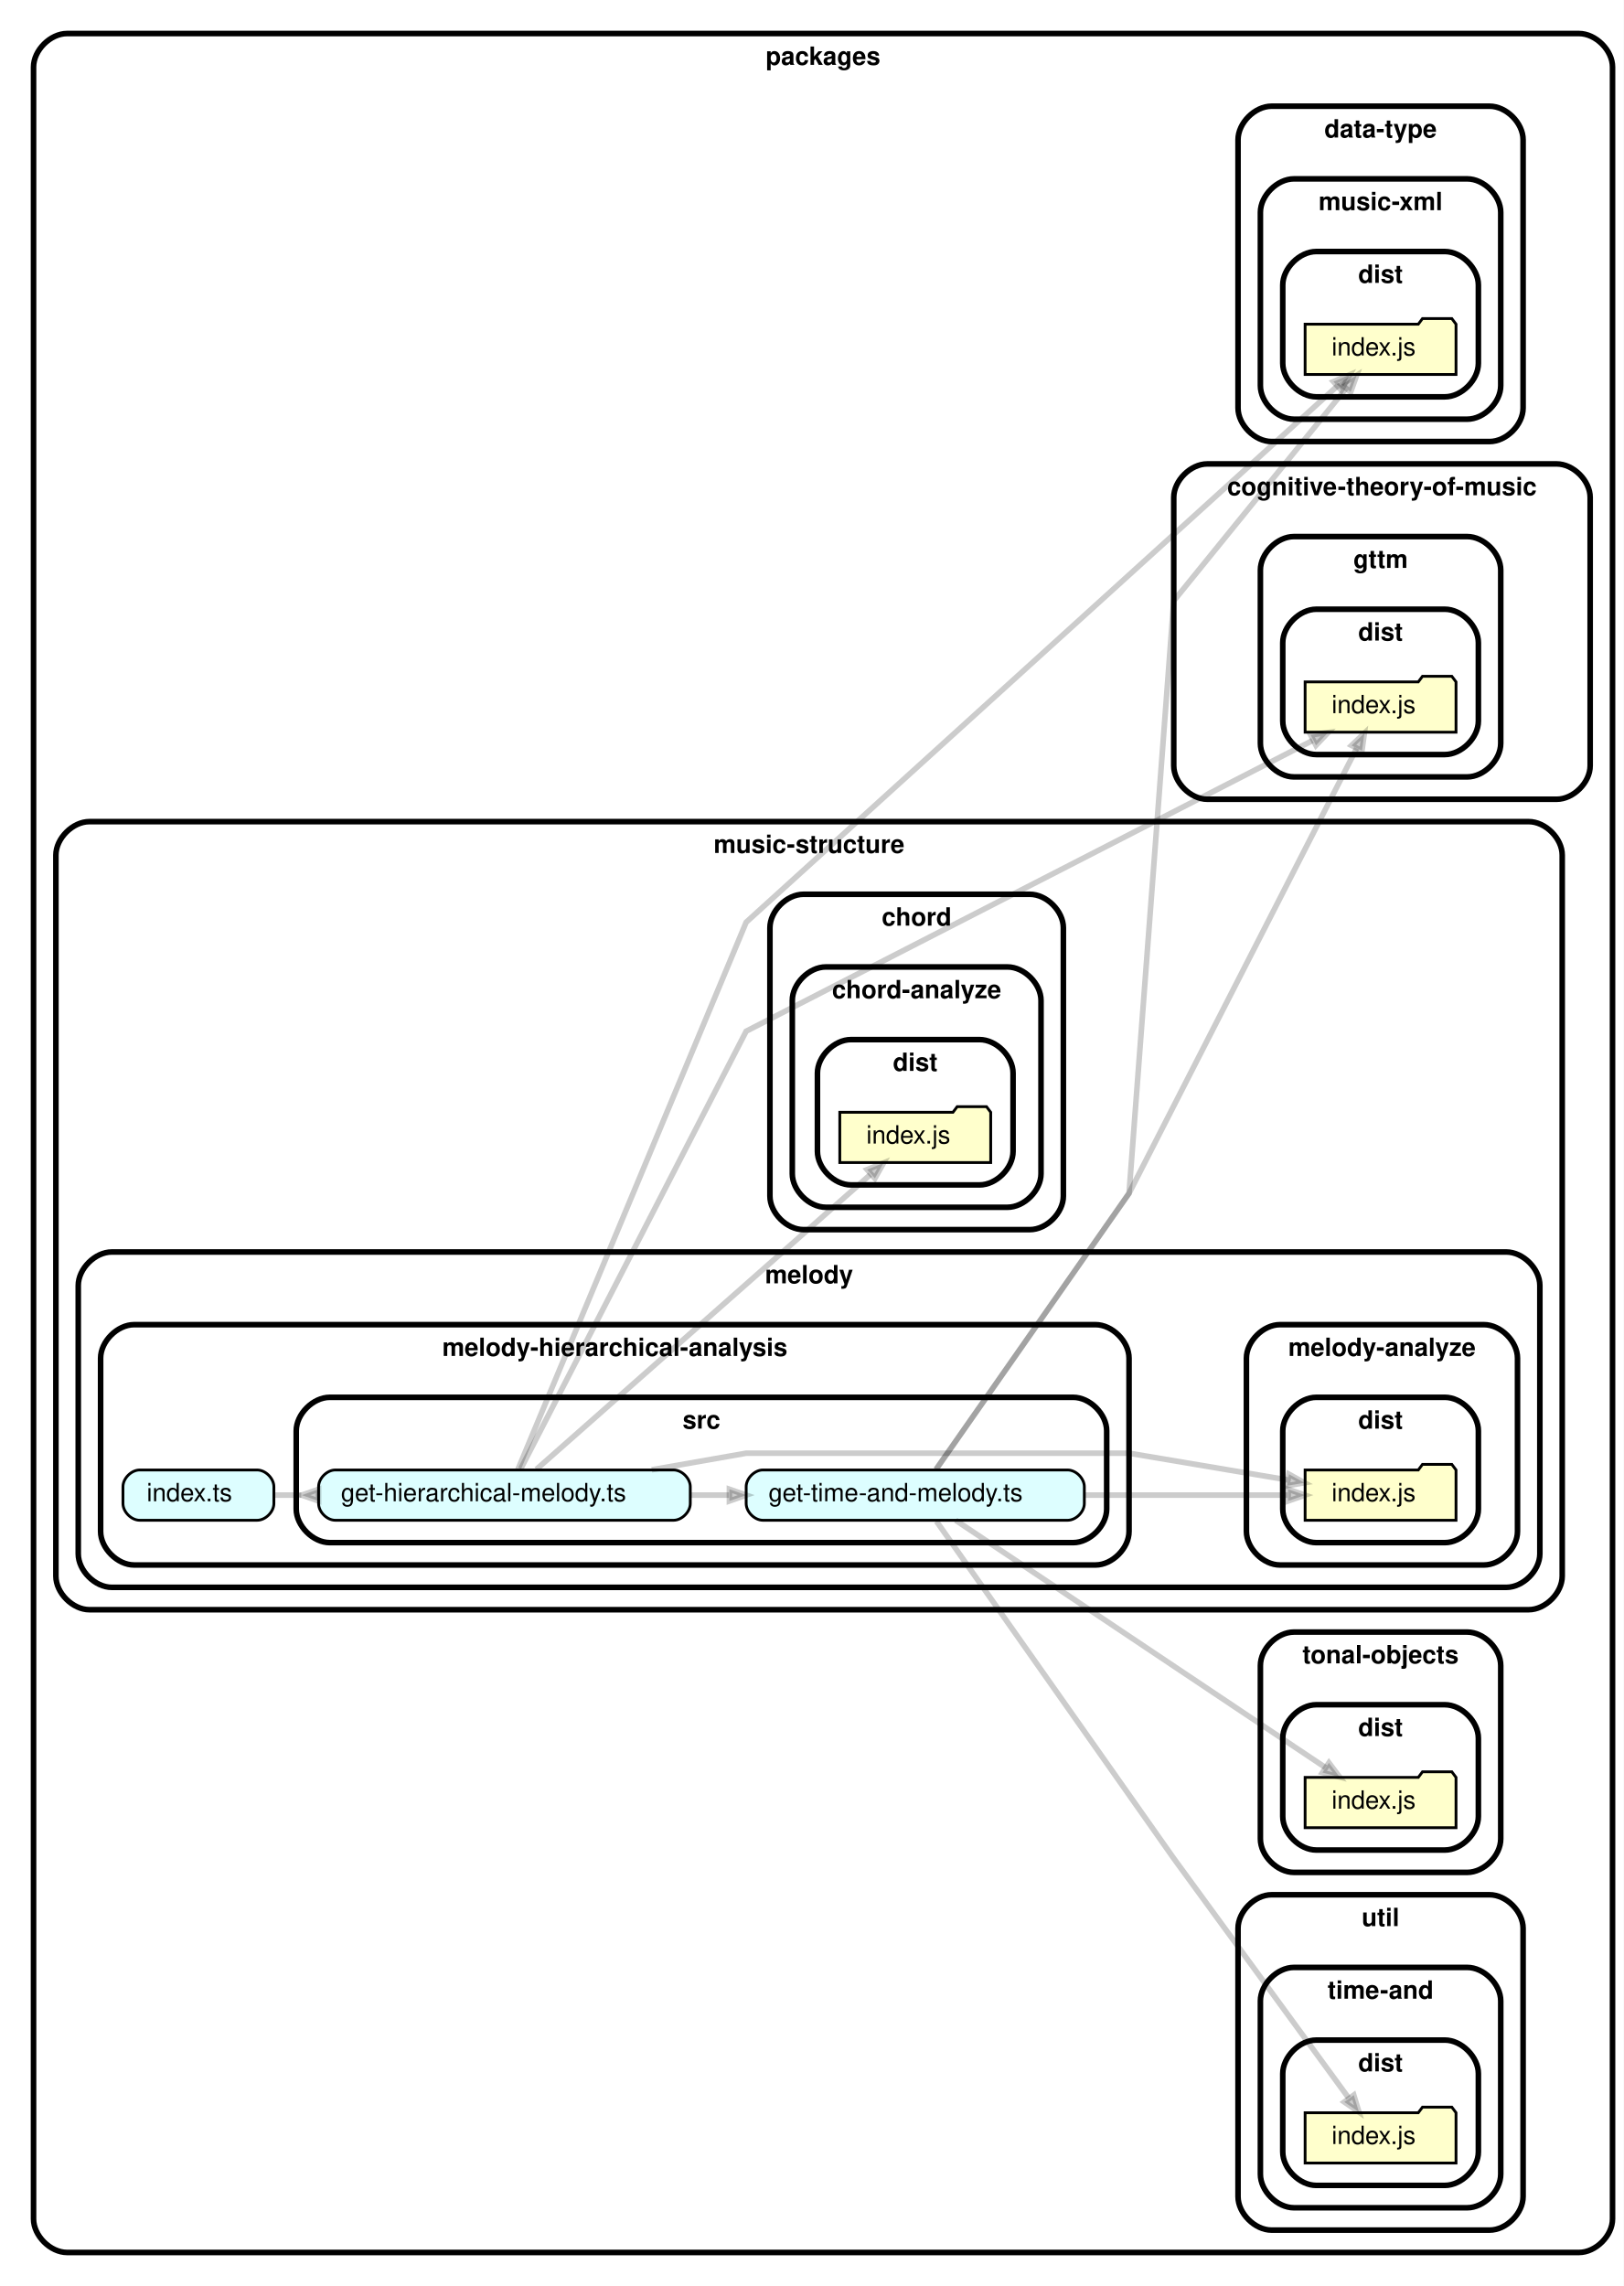
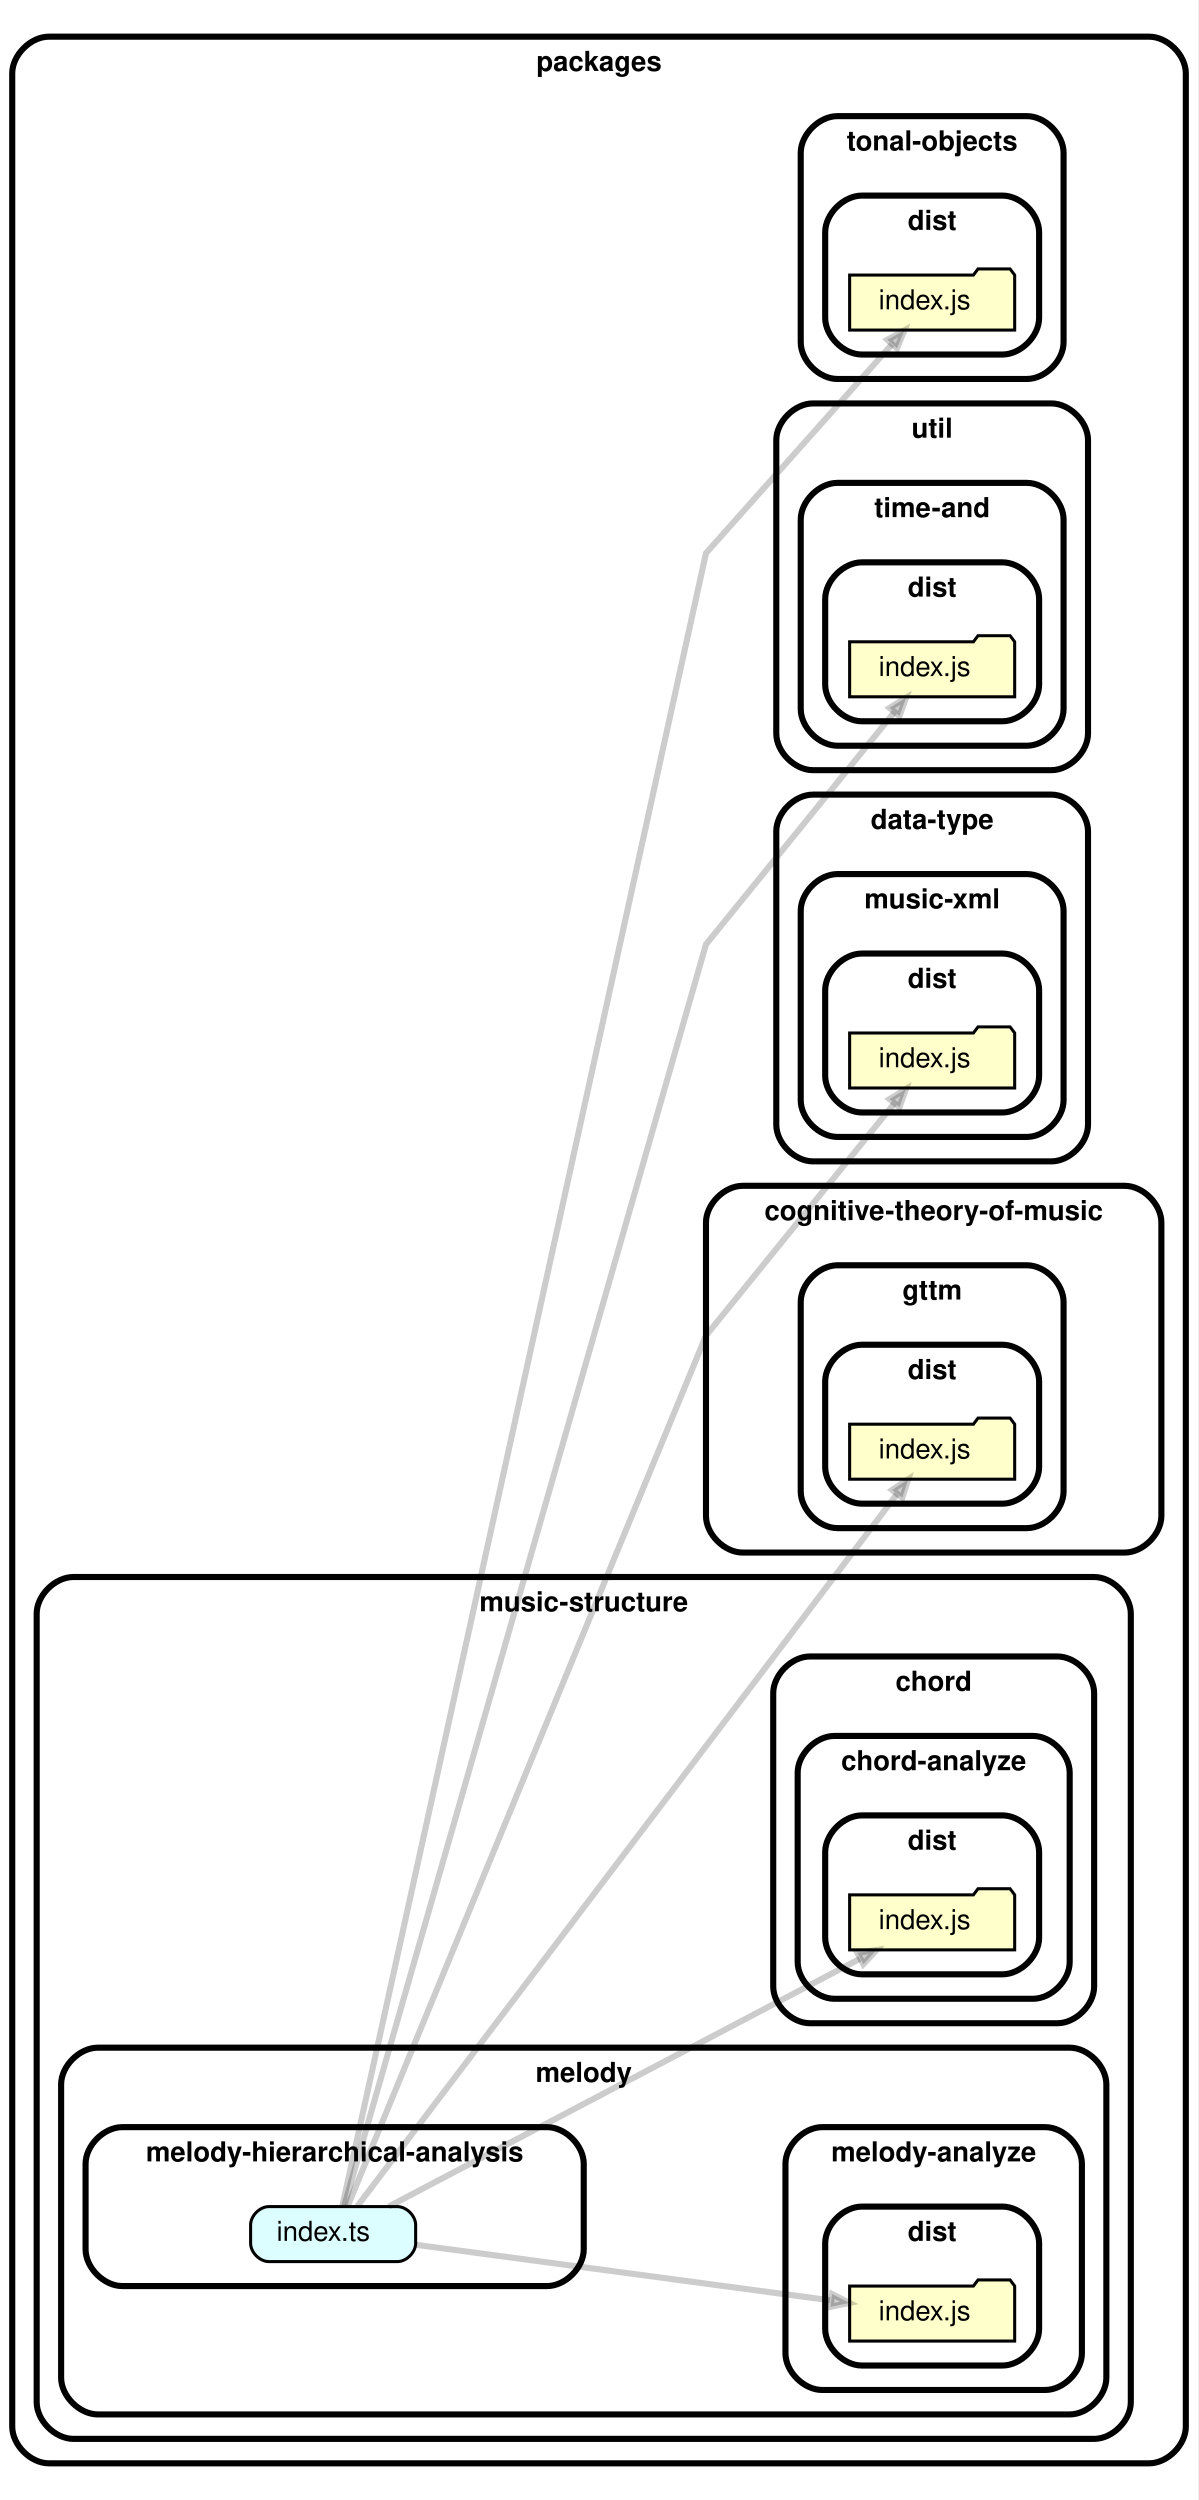
- <svg xmlns="http://www.w3.org/2000/svg" xmlns:xlink="http://www.w3.org/1999/xlink" width="581pt" height="818pt" viewBox="0.00 0.00 581.00 818.00">
+ <svg xmlns="http://www.w3.org/2000/svg" xmlns:xlink="http://www.w3.org/1999/xlink" width="392pt" height="818pt" viewBox="0.00 0.00 392.00 818.00">
  <g id="graph0" class="graph" transform="scale(1 1) rotate(0) translate(4 814)">
-     <polygon fill="white" stroke="transparent" points="-4,4 -4,-814 577,-814 577,4 -4,4" />
+     <polygon fill="white" stroke="transparent" points="-4,4 -4,-814 388,-814 388,4 -4,4" />
    <g id="clust1" class="cluster">
-       <path fill="#ffffff" stroke="black" stroke-width="2" d="M20,-8C20,-8 561,-8 561,-8 567,-8 573,-14 573,-20 573,-20 573,-790 573,-790 573,-796 567,-802 561,-802 561,-802 20,-802 20,-802 14,-802 8,-796 8,-790 8,-790 8,-20 8,-20 8,-14 14,-8 20,-8" />
-       <text text-anchor="middle" x="290.5" y="-790.8" font-family="Helvetica,sans-Serif" font-weight="bold" font-size="9.00">packages</text>
+       <path fill="#ffffff" stroke="black" stroke-width="2" d="M12,-8C12,-8 372,-8 372,-8 378,-8 384,-14 384,-20 384,-20 384,-790 384,-790 384,-796 378,-802 372,-802 372,-802 12,-802 12,-802 6,-802 0,-796 0,-790 0,-790 0,-20 0,-20 0,-14 6,-8 12,-8" />
+       <text text-anchor="middle" x="192" y="-790.8" font-family="Helvetica,sans-Serif" font-weight="bold" font-size="9.00">packages</text>
    </g>
    <g id="clust2" class="cluster">
-       <path fill="#ffffff" stroke="black" stroke-width="2" d="M428,-528C428,-528 553,-528 553,-528 559,-528 565,-534 565,-540 565,-540 565,-636 565,-636 565,-642 559,-648 553,-648 553,-648 428,-648 428,-648 422,-648 416,-642 416,-636 416,-636 416,-540 416,-540 416,-534 422,-528 428,-528" />
-       <text text-anchor="middle" x="490.5" y="-636.8" font-family="Helvetica,sans-Serif" font-weight="bold" font-size="9.00">cognitive-theory-of-music</text>
+       <path fill="#ffffff" stroke="black" stroke-width="2" d="M239,-306C239,-306 364,-306 364,-306 370,-306 376,-312 376,-318 376,-318 376,-414 376,-414 376,-420 370,-426 364,-426 364,-426 239,-426 239,-426 233,-426 227,-420 227,-414 227,-414 227,-318 227,-318 227,-312 233,-306 239,-306" />
+       <text text-anchor="middle" x="301.5" y="-414.8" font-family="Helvetica,sans-Serif" font-weight="bold" font-size="9.00">cognitive-theory-of-music</text>
    </g>
    <g id="clust3" class="cluster">
-       <path fill="#ffffff" stroke="black" stroke-width="2" d="M459,-536C459,-536 521,-536 521,-536 527,-536 533,-542 533,-548 533,-548 533,-610 533,-610 533,-616 527,-622 521,-622 521,-622 459,-622 459,-622 453,-622 447,-616 447,-610 447,-610 447,-548 447,-548 447,-542 453,-536 459,-536" />
-       <text text-anchor="middle" x="490" y="-610.8" font-family="Helvetica,sans-Serif" font-weight="bold" font-size="9.00">gttm</text>
+       <path fill="#ffffff" stroke="black" stroke-width="2" d="M270,-314C270,-314 332,-314 332,-314 338,-314 344,-320 344,-326 344,-326 344,-388 344,-388 344,-394 338,-400 332,-400 332,-400 270,-400 270,-400 264,-400 258,-394 258,-388 258,-388 258,-326 258,-326 258,-320 264,-314 270,-314" />
+       <text text-anchor="middle" x="301" y="-388.8" font-family="Helvetica,sans-Serif" font-weight="bold" font-size="9.00">gttm</text>
    </g>
    <g id="clust4" class="cluster">
-       <path fill="#ffffff" stroke="black" stroke-width="2" d="M467,-544C467,-544 513,-544 513,-544 519,-544 525,-550 525,-556 525,-556 525,-584 525,-584 525,-590 519,-596 513,-596 513,-596 467,-596 467,-596 461,-596 455,-590 455,-584 455,-584 455,-556 455,-556 455,-550 461,-544 467,-544" />
-       <text text-anchor="middle" x="490" y="-584.8" font-family="Helvetica,sans-Serif" font-weight="bold" font-size="9.00">dist</text>
+       <path fill="#ffffff" stroke="black" stroke-width="2" d="M278,-322C278,-322 324,-322 324,-322 330,-322 336,-328 336,-334 336,-334 336,-362 336,-362 336,-368 330,-374 324,-374 324,-374 278,-374 278,-374 272,-374 266,-368 266,-362 266,-362 266,-334 266,-334 266,-328 272,-322 278,-322" />
+       <text text-anchor="middle" x="301" y="-362.8" font-family="Helvetica,sans-Serif" font-weight="bold" font-size="9.00">dist</text>
    </g>
    <g id="clust5" class="cluster">
-       <path fill="#ffffff" stroke="black" stroke-width="2" d="M451,-656C451,-656 529,-656 529,-656 535,-656 541,-662 541,-668 541,-668 541,-764 541,-764 541,-770 535,-776 529,-776 529,-776 451,-776 451,-776 445,-776 439,-770 439,-764 439,-764 439,-668 439,-668 439,-662 445,-656 451,-656" />
-       <text text-anchor="middle" x="490" y="-764.8" font-family="Helvetica,sans-Serif" font-weight="bold" font-size="9.00">data-type</text>
+       <path fill="#ffffff" stroke="black" stroke-width="2" d="M262,-434C262,-434 340,-434 340,-434 346,-434 352,-440 352,-446 352,-446 352,-542 352,-542 352,-548 346,-554 340,-554 340,-554 262,-554 262,-554 256,-554 250,-548 250,-542 250,-542 250,-446 250,-446 250,-440 256,-434 262,-434" />
+       <text text-anchor="middle" x="301" y="-542.8" font-family="Helvetica,sans-Serif" font-weight="bold" font-size="9.00">data-type</text>
    </g>
    <g id="clust6" class="cluster">
-       <path fill="#ffffff" stroke="black" stroke-width="2" d="M459,-664C459,-664 521,-664 521,-664 527,-664 533,-670 533,-676 533,-676 533,-738 533,-738 533,-744 527,-750 521,-750 521,-750 459,-750 459,-750 453,-750 447,-744 447,-738 447,-738 447,-676 447,-676 447,-670 453,-664 459,-664" />
-       <text text-anchor="middle" x="490" y="-738.8" font-family="Helvetica,sans-Serif" font-weight="bold" font-size="9.00">music-xml</text>
+       <path fill="#ffffff" stroke="black" stroke-width="2" d="M270,-442C270,-442 332,-442 332,-442 338,-442 344,-448 344,-454 344,-454 344,-516 344,-516 344,-522 338,-528 332,-528 332,-528 270,-528 270,-528 264,-528 258,-522 258,-516 258,-516 258,-454 258,-454 258,-448 264,-442 270,-442" />
+       <text text-anchor="middle" x="301" y="-516.8" font-family="Helvetica,sans-Serif" font-weight="bold" font-size="9.00">music-xml</text>
    </g>
    <g id="clust7" class="cluster">
-       <path fill="#ffffff" stroke="black" stroke-width="2" d="M467,-672C467,-672 513,-672 513,-672 519,-672 525,-678 525,-684 525,-684 525,-712 525,-712 525,-718 519,-724 513,-724 513,-724 467,-724 467,-724 461,-724 455,-718 455,-712 455,-712 455,-684 455,-684 455,-678 461,-672 467,-672" />
-       <text text-anchor="middle" x="490" y="-712.8" font-family="Helvetica,sans-Serif" font-weight="bold" font-size="9.00">dist</text>
+       <path fill="#ffffff" stroke="black" stroke-width="2" d="M278,-450C278,-450 324,-450 324,-450 330,-450 336,-456 336,-462 336,-462 336,-490 336,-490 336,-496 330,-502 324,-502 324,-502 278,-502 278,-502 272,-502 266,-496 266,-490 266,-490 266,-462 266,-462 266,-456 272,-450 278,-450" />
+       <text text-anchor="middle" x="301" y="-490.8" font-family="Helvetica,sans-Serif" font-weight="bold" font-size="9.00">dist</text>
    </g>
    <g id="clust8" class="cluster">
-       <path fill="#ffffff" stroke="black" stroke-width="2" d="M28,-238C28,-238 543,-238 543,-238 549,-238 555,-244 555,-250 555,-250 555,-508 555,-508 555,-514 549,-520 543,-520 543,-520 28,-520 28,-520 22,-520 16,-514 16,-508 16,-508 16,-250 16,-250 16,-244 22,-238 28,-238" />
-       <text text-anchor="middle" x="285.5" y="-508.8" font-family="Helvetica,sans-Serif" font-weight="bold" font-size="9.00">music-structure</text>
+       <path fill="#ffffff" stroke="black" stroke-width="2" d="M20,-16C20,-16 354,-16 354,-16 360,-16 366,-22 366,-28 366,-28 366,-286 366,-286 366,-292 360,-298 354,-298 354,-298 20,-298 20,-298 14,-298 8,-292 8,-286 8,-286 8,-28 8,-28 8,-22 14,-16 20,-16" />
+       <text text-anchor="middle" x="187" y="-286.8" font-family="Helvetica,sans-Serif" font-weight="bold" font-size="9.00">music-structure</text>
    </g>
    <g id="clust9" class="cluster">
-       <path fill="#ffffff" stroke="black" stroke-width="2" d="M283.5,-374C283.5,-374 364.5,-374 364.5,-374 370.5,-374 376.5,-380 376.5,-386 376.5,-386 376.5,-482 376.5,-482 376.5,-488 370.5,-494 364.5,-494 364.5,-494 283.5,-494 283.5,-494 277.5,-494 271.5,-488 271.5,-482 271.5,-482 271.5,-386 271.5,-386 271.5,-380 277.5,-374 283.5,-374" />
-       <text text-anchor="middle" x="324" y="-482.8" font-family="Helvetica,sans-Serif" font-weight="bold" font-size="9.00">chord</text>
+       <path fill="#ffffff" stroke="black" stroke-width="2" d="M261,-152C261,-152 342,-152 342,-152 348,-152 354,-158 354,-164 354,-164 354,-260 354,-260 354,-266 348,-272 342,-272 342,-272 261,-272 261,-272 255,-272 249,-266 249,-260 249,-260 249,-164 249,-164 249,-158 255,-152 261,-152" />
+       <text text-anchor="middle" x="301.5" y="-260.8" font-family="Helvetica,sans-Serif" font-weight="bold" font-size="9.00">chord</text>
    </g>
    <g id="clust10" class="cluster">
-       <path fill="#ffffff" stroke="black" stroke-width="2" d="M291.5,-382C291.5,-382 356.5,-382 356.5,-382 362.5,-382 368.5,-388 368.5,-394 368.5,-394 368.5,-456 368.5,-456 368.5,-462 362.5,-468 356.5,-468 356.5,-468 291.5,-468 291.5,-468 285.5,-468 279.5,-462 279.5,-456 279.5,-456 279.5,-394 279.5,-394 279.5,-388 285.5,-382 291.5,-382" />
-       <text text-anchor="middle" x="324" y="-456.8" font-family="Helvetica,sans-Serif" font-weight="bold" font-size="9.00">chord-analyze</text>
+       <path fill="#ffffff" stroke="black" stroke-width="2" d="M269,-160C269,-160 334,-160 334,-160 340,-160 346,-166 346,-172 346,-172 346,-234 346,-234 346,-240 340,-246 334,-246 334,-246 269,-246 269,-246 263,-246 257,-240 257,-234 257,-234 257,-172 257,-172 257,-166 263,-160 269,-160" />
+       <text text-anchor="middle" x="301.5" y="-234.8" font-family="Helvetica,sans-Serif" font-weight="bold" font-size="9.00">chord-analyze</text>
    </g>
    <g id="clust11" class="cluster">
-       <path fill="#ffffff" stroke="black" stroke-width="2" d="M300.5,-390C300.5,-390 346.5,-390 346.5,-390 352.5,-390 358.5,-396 358.5,-402 358.5,-402 358.5,-430 358.5,-430 358.5,-436 352.5,-442 346.5,-442 346.5,-442 300.5,-442 300.5,-442 294.5,-442 288.5,-436 288.5,-430 288.5,-430 288.5,-402 288.5,-402 288.5,-396 294.5,-390 300.5,-390" />
-       <text text-anchor="middle" x="323.5" y="-430.8" font-family="Helvetica,sans-Serif" font-weight="bold" font-size="9.00">dist</text>
+       <path fill="#ffffff" stroke="black" stroke-width="2" d="M278,-168C278,-168 324,-168 324,-168 330,-168 336,-174 336,-180 336,-180 336,-208 336,-208 336,-214 330,-220 324,-220 324,-220 278,-220 278,-220 272,-220 266,-214 266,-208 266,-208 266,-180 266,-180 266,-174 272,-168 278,-168" />
+       <text text-anchor="middle" x="301" y="-208.8" font-family="Helvetica,sans-Serif" font-weight="bold" font-size="9.00">dist</text>
    </g>
    <g id="clust12" class="cluster">
-       <path fill="#ffffff" stroke="black" stroke-width="2" d="M36,-246C36,-246 535,-246 535,-246 541,-246 547,-252 547,-258 547,-258 547,-354 547,-354 547,-360 541,-366 535,-366 535,-366 36,-366 36,-366 30,-366 24,-360 24,-354 24,-354 24,-258 24,-258 24,-252 30,-246 36,-246" />
-       <text text-anchor="middle" x="285.5" y="-354.8" font-family="Helvetica,sans-Serif" font-weight="bold" font-size="9.00">melody</text>
+       <path fill="#ffffff" stroke="black" stroke-width="2" d="M28,-24C28,-24 346,-24 346,-24 352,-24 358,-30 358,-36 358,-36 358,-132 358,-132 358,-138 352,-144 346,-144 346,-144 28,-144 28,-144 22,-144 16,-138 16,-132 16,-132 16,-36 16,-36 16,-30 22,-24 28,-24" />
+       <text text-anchor="middle" x="187" y="-132.8" font-family="Helvetica,sans-Serif" font-weight="bold" font-size="9.00">melody</text>
    </g>
    <g id="clust13" class="cluster">
-       <path fill="#ffffff" stroke="black" stroke-width="2" d="M454,-254C454,-254 527,-254 527,-254 533,-254 539,-260 539,-266 539,-266 539,-328 539,-328 539,-334 533,-340 527,-340 527,-340 454,-340 454,-340 448,-340 442,-334 442,-328 442,-328 442,-266 442,-266 442,-260 448,-254 454,-254" />
-       <text text-anchor="middle" x="490.5" y="-328.8" font-family="Helvetica,sans-Serif" font-weight="bold" font-size="9.00">melody-analyze</text>
+       <path fill="#ffffff" stroke="black" stroke-width="2" d="M265,-32C265,-32 338,-32 338,-32 344,-32 350,-38 350,-44 350,-44 350,-106 350,-106 350,-112 344,-118 338,-118 338,-118 265,-118 265,-118 259,-118 253,-112 253,-106 253,-106 253,-44 253,-44 253,-38 259,-32 265,-32" />
+       <text text-anchor="middle" x="301.5" y="-106.8" font-family="Helvetica,sans-Serif" font-weight="bold" font-size="9.00">melody-analyze</text>
    </g>
    <g id="clust14" class="cluster">
-       <path fill="#ffffff" stroke="black" stroke-width="2" d="M467,-262C467,-262 513,-262 513,-262 519,-262 525,-268 525,-274 525,-274 525,-302 525,-302 525,-308 519,-314 513,-314 513,-314 467,-314 467,-314 461,-314 455,-308 455,-302 455,-302 455,-274 455,-274 455,-268 461,-262 467,-262" />
-       <text text-anchor="middle" x="490" y="-302.8" font-family="Helvetica,sans-Serif" font-weight="bold" font-size="9.00">dist</text>
+       <path fill="#ffffff" stroke="black" stroke-width="2" d="M278,-40C278,-40 324,-40 324,-40 330,-40 336,-46 336,-52 336,-52 336,-80 336,-80 336,-86 330,-92 324,-92 324,-92 278,-92 278,-92 272,-92 266,-86 266,-80 266,-80 266,-52 266,-52 266,-46 272,-40 278,-40" />
+       <text text-anchor="middle" x="301" y="-80.8" font-family="Helvetica,sans-Serif" font-weight="bold" font-size="9.00">dist</text>
    </g>
    <g id="clust15" class="cluster">
-       <path fill="#ffffff" stroke="black" stroke-width="2" d="M44,-254C44,-254 388,-254 388,-254 394,-254 400,-260 400,-266 400,-266 400,-328 400,-328 400,-334 394,-340 388,-340 388,-340 44,-340 44,-340 38,-340 32,-334 32,-328 32,-328 32,-266 32,-266 32,-260 38,-254 44,-254" />
-       <text text-anchor="middle" x="216" y="-328.8" font-family="Helvetica,sans-Serif" font-weight="bold" font-size="9.00">melody-hierarchical-analysis</text>
+       <path fill="#ffffff" stroke="black" stroke-width="2" d="M36,-66C36,-66 175,-66 175,-66 181,-66 187,-72 187,-78 187,-78 187,-106 187,-106 187,-112 181,-118 175,-118 175,-118 36,-118 36,-118 30,-118 24,-112 24,-106 24,-106 24,-78 24,-78 24,-72 30,-66 36,-66" />
+       <text text-anchor="middle" x="105.5" y="-106.8" font-family="Helvetica,sans-Serif" font-weight="bold" font-size="9.00">melody-hierarchical-analysis</text>
    </g>
    <g id="clust16" class="cluster">
-       <path fill="#ffffff" stroke="black" stroke-width="2" d="M114,-262C114,-262 380,-262 380,-262 386,-262 392,-268 392,-274 392,-274 392,-302 392,-302 392,-308 386,-314 380,-314 380,-314 114,-314 114,-314 108,-314 102,-308 102,-302 102,-302 102,-274 102,-274 102,-268 108,-262 114,-262" />
-       <text text-anchor="middle" x="247" y="-302.8" font-family="Helvetica,sans-Serif" font-weight="bold" font-size="9.00">src</text>
+       <path fill="#ffffff" stroke="black" stroke-width="2" d="M270,-690C270,-690 332,-690 332,-690 338,-690 344,-696 344,-702 344,-702 344,-764 344,-764 344,-770 338,-776 332,-776 332,-776 270,-776 270,-776 264,-776 258,-770 258,-764 258,-764 258,-702 258,-702 258,-696 264,-690 270,-690" />
+       <text text-anchor="middle" x="301" y="-764.8" font-family="Helvetica,sans-Serif" font-weight="bold" font-size="9.00">tonal-objects</text>
    </g>
    <g id="clust17" class="cluster">
-       <path fill="#ffffff" stroke="black" stroke-width="2" d="M459,-144C459,-144 521,-144 521,-144 527,-144 533,-150 533,-156 533,-156 533,-218 533,-218 533,-224 527,-230 521,-230 521,-230 459,-230 459,-230 453,-230 447,-224 447,-218 447,-218 447,-156 447,-156 447,-150 453,-144 459,-144" />
-       <text text-anchor="middle" x="490" y="-218.8" font-family="Helvetica,sans-Serif" font-weight="bold" font-size="9.00">tonal-objects</text>
+       <path fill="#ffffff" stroke="black" stroke-width="2" d="M278,-698C278,-698 324,-698 324,-698 330,-698 336,-704 336,-710 336,-710 336,-738 336,-738 336,-744 330,-750 324,-750 324,-750 278,-750 278,-750 272,-750 266,-744 266,-738 266,-738 266,-710 266,-710 266,-704 272,-698 278,-698" />
+       <text text-anchor="middle" x="301" y="-738.8" font-family="Helvetica,sans-Serif" font-weight="bold" font-size="9.00">dist</text>
    </g>
    <g id="clust18" class="cluster">
-       <path fill="#ffffff" stroke="black" stroke-width="2" d="M467,-152C467,-152 513,-152 513,-152 519,-152 525,-158 525,-164 525,-164 525,-192 525,-192 525,-198 519,-204 513,-204 513,-204 467,-204 467,-204 461,-204 455,-198 455,-192 455,-192 455,-164 455,-164 455,-158 461,-152 467,-152" />
-       <text text-anchor="middle" x="490" y="-192.8" font-family="Helvetica,sans-Serif" font-weight="bold" font-size="9.00">dist</text>
+       <path fill="#ffffff" stroke="black" stroke-width="2" d="M262,-562C262,-562 340,-562 340,-562 346,-562 352,-568 352,-574 352,-574 352,-670 352,-670 352,-676 346,-682 340,-682 340,-682 262,-682 262,-682 256,-682 250,-676 250,-670 250,-670 250,-574 250,-574 250,-568 256,-562 262,-562" />
+       <text text-anchor="middle" x="301" y="-670.8" font-family="Helvetica,sans-Serif" font-weight="bold" font-size="9.00">util</text>
    </g>
    <g id="clust19" class="cluster">
-       <path fill="#ffffff" stroke="black" stroke-width="2" d="M451,-16C451,-16 529,-16 529,-16 535,-16 541,-22 541,-28 541,-28 541,-124 541,-124 541,-130 535,-136 529,-136 529,-136 451,-136 451,-136 445,-136 439,-130 439,-124 439,-124 439,-28 439,-28 439,-22 445,-16 451,-16" />
-       <text text-anchor="middle" x="490" y="-124.8" font-family="Helvetica,sans-Serif" font-weight="bold" font-size="9.00">util</text>
+       <path fill="#ffffff" stroke="black" stroke-width="2" d="M270,-570C270,-570 332,-570 332,-570 338,-570 344,-576 344,-582 344,-582 344,-644 344,-644 344,-650 338,-656 332,-656 332,-656 270,-656 270,-656 264,-656 258,-650 258,-644 258,-644 258,-582 258,-582 258,-576 264,-570 270,-570" />
+       <text text-anchor="middle" x="301" y="-644.8" font-family="Helvetica,sans-Serif" font-weight="bold" font-size="9.00">time-and</text>
    </g>
    <g id="clust20" class="cluster">
-       <path fill="#ffffff" stroke="black" stroke-width="2" d="M459,-24C459,-24 521,-24 521,-24 527,-24 533,-30 533,-36 533,-36 533,-98 533,-98 533,-104 527,-110 521,-110 521,-110 459,-110 459,-110 453,-110 447,-104 447,-98 447,-98 447,-36 447,-36 447,-30 453,-24 459,-24" />
-       <text text-anchor="middle" x="490" y="-98.8" font-family="Helvetica,sans-Serif" font-weight="bold" font-size="9.00">time-and</text>
-     </g>
-     <g id="clust21" class="cluster">
-       <path fill="#ffffff" stroke="black" stroke-width="2" d="M467,-32C467,-32 513,-32 513,-32 519,-32 525,-38 525,-44 525,-44 525,-72 525,-72 525,-78 519,-84 513,-84 513,-84 467,-84 467,-84 461,-84 455,-78 455,-72 455,-72 455,-44 455,-44 455,-38 461,-32 467,-32" />
-       <text text-anchor="middle" x="490" y="-72.8" font-family="Helvetica,sans-Serif" font-weight="bold" font-size="9.00">dist</text>
+       <path fill="#ffffff" stroke="black" stroke-width="2" d="M278,-578C278,-578 324,-578 324,-578 330,-578 336,-584 336,-590 336,-590 336,-618 336,-618 336,-624 330,-630 324,-630 324,-630 278,-630 278,-630 272,-630 266,-624 266,-618 266,-618 266,-590 266,-590 266,-584 272,-578 278,-578" />
+       <text text-anchor="middle" x="301" y="-618.8" font-family="Helvetica,sans-Serif" font-weight="bold" font-size="9.00">dist</text>
    </g>
    <g id="node1" class="node">
      <g id="a_node1">
        <a xlink:href="packages/cognitive-theory-of-music/gttm/dist/index.js" xlink:title="index.js">
-           <polygon fill="#ffffcc" stroke="black" points="517,-570 515.5,-572 505,-572 503.5,-570 463,-570 463,-552 517,-552 517,-570" />
-           <text text-anchor="start" x="472.5" y="-558.8" font-family="Helvetica,sans-Serif" font-size="9.00">index.js</text>
+           <polygon fill="#ffffcc" stroke="black" points="328,-348 326.5,-350 316,-350 314.5,-348 274,-348 274,-330 328,-330 328,-348" />
+           <text text-anchor="start" x="283.5" y="-336.8" font-family="Helvetica,sans-Serif" font-size="9.00">index.js</text>
        </a>
      </g>
    </g>
    <g id="node2" class="node">
      <g id="a_node2">
        <a xlink:href="packages/data-type/music-xml/dist/index.js" xlink:title="index.js">
-           <polygon fill="#ffffcc" stroke="black" points="517,-698 515.5,-700 505,-700 503.5,-698 463,-698 463,-680 517,-680 517,-698" />
-           <text text-anchor="start" x="472.5" y="-686.8" font-family="Helvetica,sans-Serif" font-size="9.00">index.js</text>
+           <polygon fill="#ffffcc" stroke="black" points="328,-476 326.5,-478 316,-478 314.5,-476 274,-476 274,-458 328,-458 328,-476" />
+           <text text-anchor="start" x="283.5" y="-464.8" font-family="Helvetica,sans-Serif" font-size="9.00">index.js</text>
        </a>
      </g>
    </g>
    <g id="node3" class="node">
      <g id="a_node3">
        <a xlink:href="packages/music-structure/chord/chord-analyze/dist/index.js" xlink:title="index.js">
-           <polygon fill="#ffffcc" stroke="black" points="350.5,-416 349,-418 338.5,-418 337,-416 296.5,-416 296.5,-398 350.5,-398 350.5,-416" />
-           <text text-anchor="start" x="306" y="-404.8" font-family="Helvetica,sans-Serif" font-size="9.00">index.js</text>
+           <polygon fill="#ffffcc" stroke="black" points="328,-194 326.5,-196 316,-196 314.5,-194 274,-194 274,-176 328,-176 328,-194" />
+           <text text-anchor="start" x="283.5" y="-182.8" font-family="Helvetica,sans-Serif" font-size="9.00">index.js</text>
        </a>
      </g>
    </g>
    <g id="node4" class="node">
      <g id="a_node4">
        <a xlink:href="packages/music-structure/melody/melody-analyze/dist/index.js" xlink:title="index.js">
-           <polygon fill="#ffffcc" stroke="black" points="517,-288 515.5,-290 505,-290 503.5,-288 463,-288 463,-270 517,-270 517,-288" />
-           <text text-anchor="start" x="472.5" y="-276.8" font-family="Helvetica,sans-Serif" font-size="9.00">index.js</text>
+           <polygon fill="#ffffcc" stroke="black" points="328,-66 326.5,-68 316,-68 314.5,-66 274,-66 274,-48 328,-48 328,-66" />
+           <text text-anchor="start" x="283.5" y="-54.8" font-family="Helvetica,sans-Serif" font-size="9.00">index.js</text>
        </a>
      </g>
    </g>
    <g id="node5" class="node">
      <g id="a_node5">
        <a xlink:href="packages/music-structure/melody/melody-hierarchical-analysis/index.ts" xlink:title="index.ts">
-           <path fill="#ddfeff" stroke="black" d="M88,-288C88,-288 46,-288 46,-288 43,-288 40,-285 40,-282 40,-282 40,-276 40,-276 40,-273 43,-270 46,-270 46,-270 88,-270 88,-270 91,-270 94,-273 94,-276 94,-276 94,-282 94,-282 94,-285 91,-288 88,-288" />
-           <text text-anchor="start" x="48.5" y="-276.8" font-family="Helvetica,sans-Serif" font-size="9.00">index.ts</text>
-         </a>
-       </g>
-     </g>
-     <g id="node6" class="node">
-       <g id="a_node6">
-         <a xlink:href="packages/music-structure/melody/melody-hierarchical-analysis/src/get-hierarchical-melody.ts" xlink:title="get-hierarchical-melody.ts">
-           <path fill="#ddfeff" stroke="black" d="M237,-288C237,-288 116,-288 116,-288 113,-288 110,-285 110,-282 110,-282 110,-276 110,-276 110,-273 113,-270 116,-270 116,-270 237,-270 237,-270 240,-270 243,-273 243,-276 243,-276 243,-282 243,-282 243,-285 240,-288 237,-288" />
-           <text text-anchor="start" x="118" y="-276.8" font-family="Helvetica,sans-Serif" font-size="9.00">get-hierarchical-melody.ts</text>
-         </a>
-       </g>
-     </g>
-     <g id="edge1" class="edge">
-       <path fill="none" stroke="#000000" stroke-width="2" stroke-opacity="0.2" d="M94.02,-279C97.13,-279 100.41,-279 103.79,-279" />
-       <polygon fill="#000000" fill-opacity="0.2" stroke="#000000" stroke-width="2" stroke-opacity="0.2" points="109.99,-281.1 103.99,-279 109.99,-276.9 109.99,-281.1" />
-     </g>
-     <g id="edge4" class="edge">
-       <path fill="none" stroke="#000000" stroke-width="2" stroke-opacity="0.2" d="M182.34,-288.4C200.43,-323.52 263,-445 263,-445 263,-445 407.87,-519.36 465.63,-549.01" />
-       <polygon fill="#000000" fill-opacity="0.2" stroke="#000000" stroke-width="2" stroke-opacity="0.2" points="464.97,-551.03 471.27,-551.9 466.89,-547.29 464.97,-551.03" />
-     </g>
-     <g id="edge6" class="edge">
-       <path fill="none" stroke="#000000" stroke-width="2" stroke-opacity="0.2" d="M181.28,-288.07C197.83,-327.75 263,-484 263,-484 263,-484 424.66,-630.64 474.53,-675.87" />
-       <polygon fill="#000000" fill-opacity="0.2" stroke="#000000" stroke-width="2" stroke-opacity="0.2" points="473.14,-677.45 479,-679.93 475.96,-674.34 473.14,-677.45" />
-     </g>
-     <g id="edge3" class="edge">
-       <path fill="none" stroke="#000000" stroke-width="2" stroke-opacity="0.2" d="M187.93,-288.21C213.22,-310.53 277.9,-367.63 307.41,-393.68" />
-       <polygon fill="#000000" fill-opacity="0.2" stroke="#000000" stroke-width="2" stroke-opacity="0.2" points="306.28,-395.48 312.17,-397.88 309.06,-392.33 306.28,-395.48" />
-     </g>
-     <g id="edge5" class="edge">
-       <path fill="none" stroke="#000000" stroke-width="2" stroke-opacity="0.2" d="M229.21,-288.07C247.21,-291.23 263,-294 263,-294 263,-294 400,-294 400,-294 400,-294 431.31,-288.72 456.78,-284.43" />
-       <polygon fill="#000000" fill-opacity="0.2" stroke="#000000" stroke-width="2" stroke-opacity="0.2" points="457.21,-286.49 462.78,-283.42 456.51,-282.35 457.21,-286.49" />
-     </g>
-     <g id="node7" class="node">
-       <g id="a_node7">
-         <a xlink:href="packages/music-structure/melody/melody-hierarchical-analysis/src/get-time-and-melody.ts" xlink:title="get-time-and-melody.ts">
-           <path fill="#ddfeff" stroke="black" d="M378,-288C378,-288 269,-288 269,-288 266,-288 263,-285 263,-282 263,-282 263,-276 263,-276 263,-273 266,-270 269,-270 269,-270 378,-270 378,-270 381,-270 384,-273 384,-276 384,-276 384,-282 384,-282 384,-285 381,-288 378,-288" />
-           <text text-anchor="start" x="271" y="-276.8" font-family="Helvetica,sans-Serif" font-size="9.00">get-time-and-melody.ts</text>
+           <path fill="#ddfeff" stroke="black" d="M126,-92C126,-92 84,-92 84,-92 81,-92 78,-89 78,-86 78,-86 78,-80 78,-80 78,-77 81,-74 84,-74 84,-74 126,-74 126,-74 129,-74 132,-77 132,-80 132,-80 132,-86 132,-86 132,-89 129,-92 126,-92" />
+           <text text-anchor="start" x="86.5" y="-80.8" font-family="Helvetica,sans-Serif" font-size="9.00">index.ts</text>
        </a>
      </g>
    </g>
    <g id="edge2" class="edge">
-       <path fill="none" stroke="#000000" stroke-width="2" stroke-opacity="0.2" d="M243.21,-279C247.75,-279 252.31,-279 256.85,-279" />
-       <polygon fill="#000000" fill-opacity="0.2" stroke="#000000" stroke-width="2" stroke-opacity="0.2" points="257,-281.1 263,-279 257,-276.9 257,-281.1" />
+       <path fill="none" stroke="#000000" stroke-width="2" stroke-opacity="0.2" d="M112.9,-92.11C141.96,-130.45 254.38,-278.8 289.47,-325.11" />
+       <polygon fill="#000000" fill-opacity="0.2" stroke="#000000" stroke-width="2" stroke-opacity="0.2" points="287.88,-326.48 293.18,-330 291.23,-323.95 287.88,-326.48" />
    </g>
-     <g id="edge7" class="edge">
-       <path fill="none" stroke="#000000" stroke-width="2" stroke-opacity="0.2" d="M330.94,-288.21C349.2,-314.33 400,-387 400,-387 400,-387 459.96,-504.22 481.45,-546.24" />
-       <polygon fill="#000000" fill-opacity="0.2" stroke="#000000" stroke-width="2" stroke-opacity="0.2" points="479.61,-547.26 484.21,-551.65 483.35,-545.35 479.61,-547.26" />
+     <g id="edge4" class="edge">
+       <path fill="none" stroke="#000000" stroke-width="2" stroke-opacity="0.2" d="M109.75,-92.12C130.18,-141.75 227,-377 227,-377 227,-377 268.14,-427.72 288.65,-453.01" />
+       <polygon fill="#000000" fill-opacity="0.2" stroke="#000000" stroke-width="2" stroke-opacity="0.2" points="287.05,-454.37 292.46,-457.71 290.31,-451.72 287.05,-454.37" />
    </g>
-     <g id="edge9" class="edge">
-       <path fill="none" stroke="#000000" stroke-width="2" stroke-opacity="0.2" d="M330.94,-288.21C349.2,-314.33 400,-387 400,-387 400,-387 416,-599 416,-599 416,-599 457.14,-649.72 477.65,-675.01" />
-       <polygon fill="#000000" fill-opacity="0.2" stroke="#000000" stroke-width="2" stroke-opacity="0.2" points="476.05,-676.37 481.46,-679.71 479.31,-673.72 476.05,-676.37" />
+     <g id="edge1" class="edge">
+       <path fill="none" stroke="#000000" stroke-width="2" stroke-opacity="0.2" d="M123.22,-92.05C158.31,-110.5 238.09,-152.45 277.34,-173.08" />
+       <polygon fill="#000000" fill-opacity="0.2" stroke="#000000" stroke-width="2" stroke-opacity="0.2" points="276.53,-175.03 282.82,-175.97 278.49,-171.32 276.53,-175.03" />
    </g>
-     <g id="edge8" class="edge">
-       <path fill="none" stroke="#000000" stroke-width="2" stroke-opacity="0.2" d="M384.35,-279C408.83,-279 436.17,-279 456.77,-279" />
-       <polygon fill="#000000" fill-opacity="0.2" stroke="#000000" stroke-width="2" stroke-opacity="0.2" points="456.93,-281.1 462.93,-279 456.93,-276.9 456.93,-281.1" />
+     <g id="edge3" class="edge">
+       <path fill="none" stroke="#000000" stroke-width="2" stroke-opacity="0.2" d="M132.16,-79.49C167.26,-74.79 229.57,-66.44 267.6,-61.34" />
+       <polygon fill="#000000" fill-opacity="0.2" stroke="#000000" stroke-width="2" stroke-opacity="0.2" points="268.27,-63.37 273.94,-60.49 267.72,-59.21 268.27,-63.37" />
    </g>
-     <g id="node8" class="node">
-       <g id="a_node8">
+     <g id="node6" class="node">
+       <g id="a_node6">
        <a xlink:href="packages/util/time-and/dist/index.js" xlink:title="index.js">
-           <polygon fill="#ffffcc" stroke="black" points="517,-58 515.5,-60 505,-60 503.5,-58 463,-58 463,-40 517,-40 517,-58" />
-           <text text-anchor="start" x="472.5" y="-46.8" font-family="Helvetica,sans-Serif" font-size="9.00">index.js</text>
+           <polygon fill="#ffffcc" stroke="black" points="328,-604 326.5,-606 316,-606 314.5,-604 274,-604 274,-586 328,-586 328,-604" />
+           <text text-anchor="start" x="283.5" y="-592.8" font-family="Helvetica,sans-Serif" font-size="9.00">index.js</text>
        </a>
      </g>
    </g>
-     <g id="edge10" class="edge">
-       <path fill="none" stroke="#000000" stroke-width="2" stroke-opacity="0.2" d="M331.08,-269.65C352.06,-239.84 416,-149 416,-149 416,-149 458.36,-90.98 478.54,-63.33" />
-       <polygon fill="#000000" fill-opacity="0.2" stroke="#000000" stroke-width="2" stroke-opacity="0.2" points="480.42,-64.31 482.26,-58.23 477.03,-61.84 480.42,-64.31" />
+     <g id="edge5" class="edge">
+       <path fill="none" stroke="#000000" stroke-width="2" stroke-opacity="0.2" d="M108.64,-92.21C126.33,-153.92 227,-505 227,-505 227,-505 268.14,-555.72 288.65,-581.01" />
+       <polygon fill="#000000" fill-opacity="0.2" stroke="#000000" stroke-width="2" stroke-opacity="0.2" points="287.05,-582.37 292.46,-585.71 290.31,-579.72 287.05,-582.37" />
    </g>
-     <g id="node9" class="node">
-       <g id="a_node9">
+     <g id="node7" class="node">
+       <g id="a_node7">
        <a xlink:href="packages/tonal-objects/dist/index.js" xlink:title="index.js">
-           <polygon fill="#ffffcc" stroke="black" points="517,-178 515.5,-180 505,-180 503.5,-178 463,-178 463,-160 517,-160 517,-178" />
-           <text text-anchor="start" x="472.5" y="-166.8" font-family="Helvetica,sans-Serif" font-size="9.00">index.js</text>
+           <polygon fill="#ffffcc" stroke="black" points="328,-724 326.5,-726 316,-726 314.5,-724 274,-724 274,-706 328,-706 328,-724" />
+           <text text-anchor="start" x="283.5" y="-712.8" font-family="Helvetica,sans-Serif" font-size="9.00">index.js</text>
        </a>
      </g>
    </g>
-     <g id="edge11" class="edge">
-       <path fill="none" stroke="#000000" stroke-width="2" stroke-opacity="0.2" d="M337.96,-270C367.24,-250.42 436.77,-203.92 470.29,-181.51" />
-       <polygon fill="#000000" fill-opacity="0.2" stroke="#000000" stroke-width="2" stroke-opacity="0.2" points="471.53,-183.21 475.35,-178.13 469.2,-179.72 471.53,-183.21" />
+     <g id="edge6" class="edge">
+       <path fill="none" stroke="#000000" stroke-width="2" stroke-opacity="0.2" d="M108,-92.09C123.73,-163.6 227,-633 227,-633 227,-633 267.01,-677.94 287.79,-701.28" />
+       <polygon fill="#000000" fill-opacity="0.2" stroke="#000000" stroke-width="2" stroke-opacity="0.2" points="286.35,-702.83 291.91,-705.91 289.49,-700.03 286.35,-702.83" />
    </g>
  </g>
</svg>
